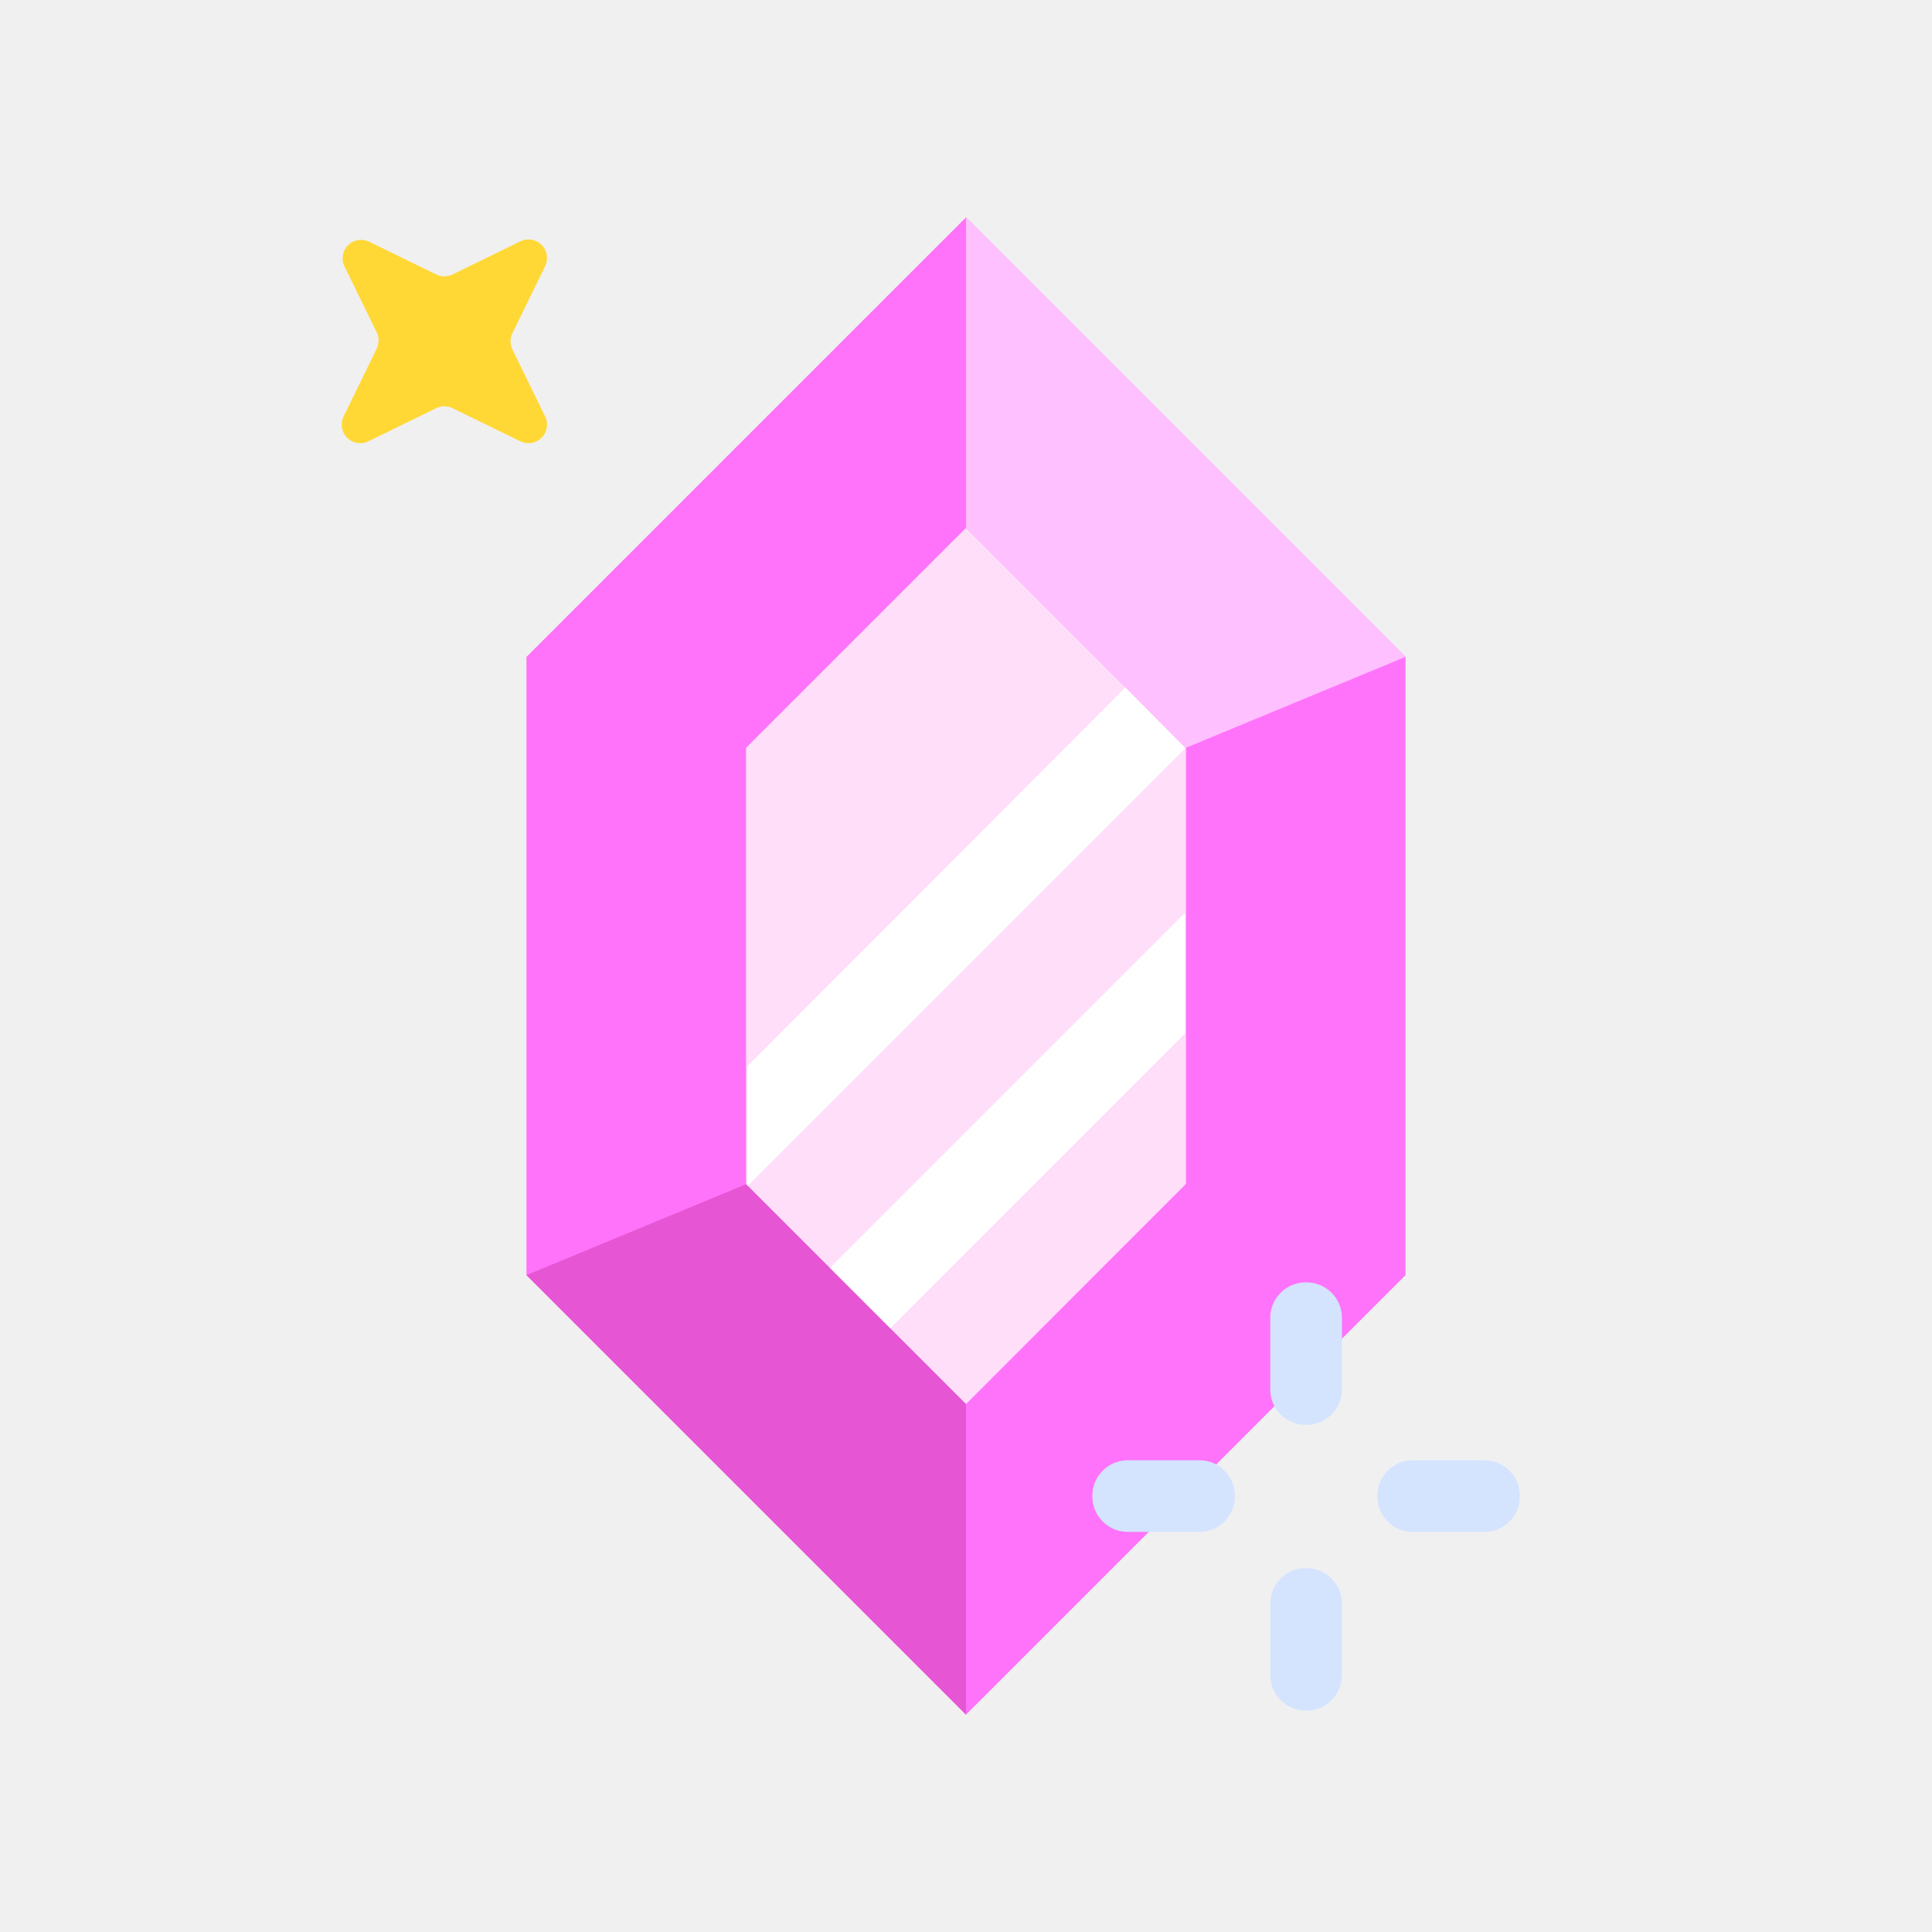
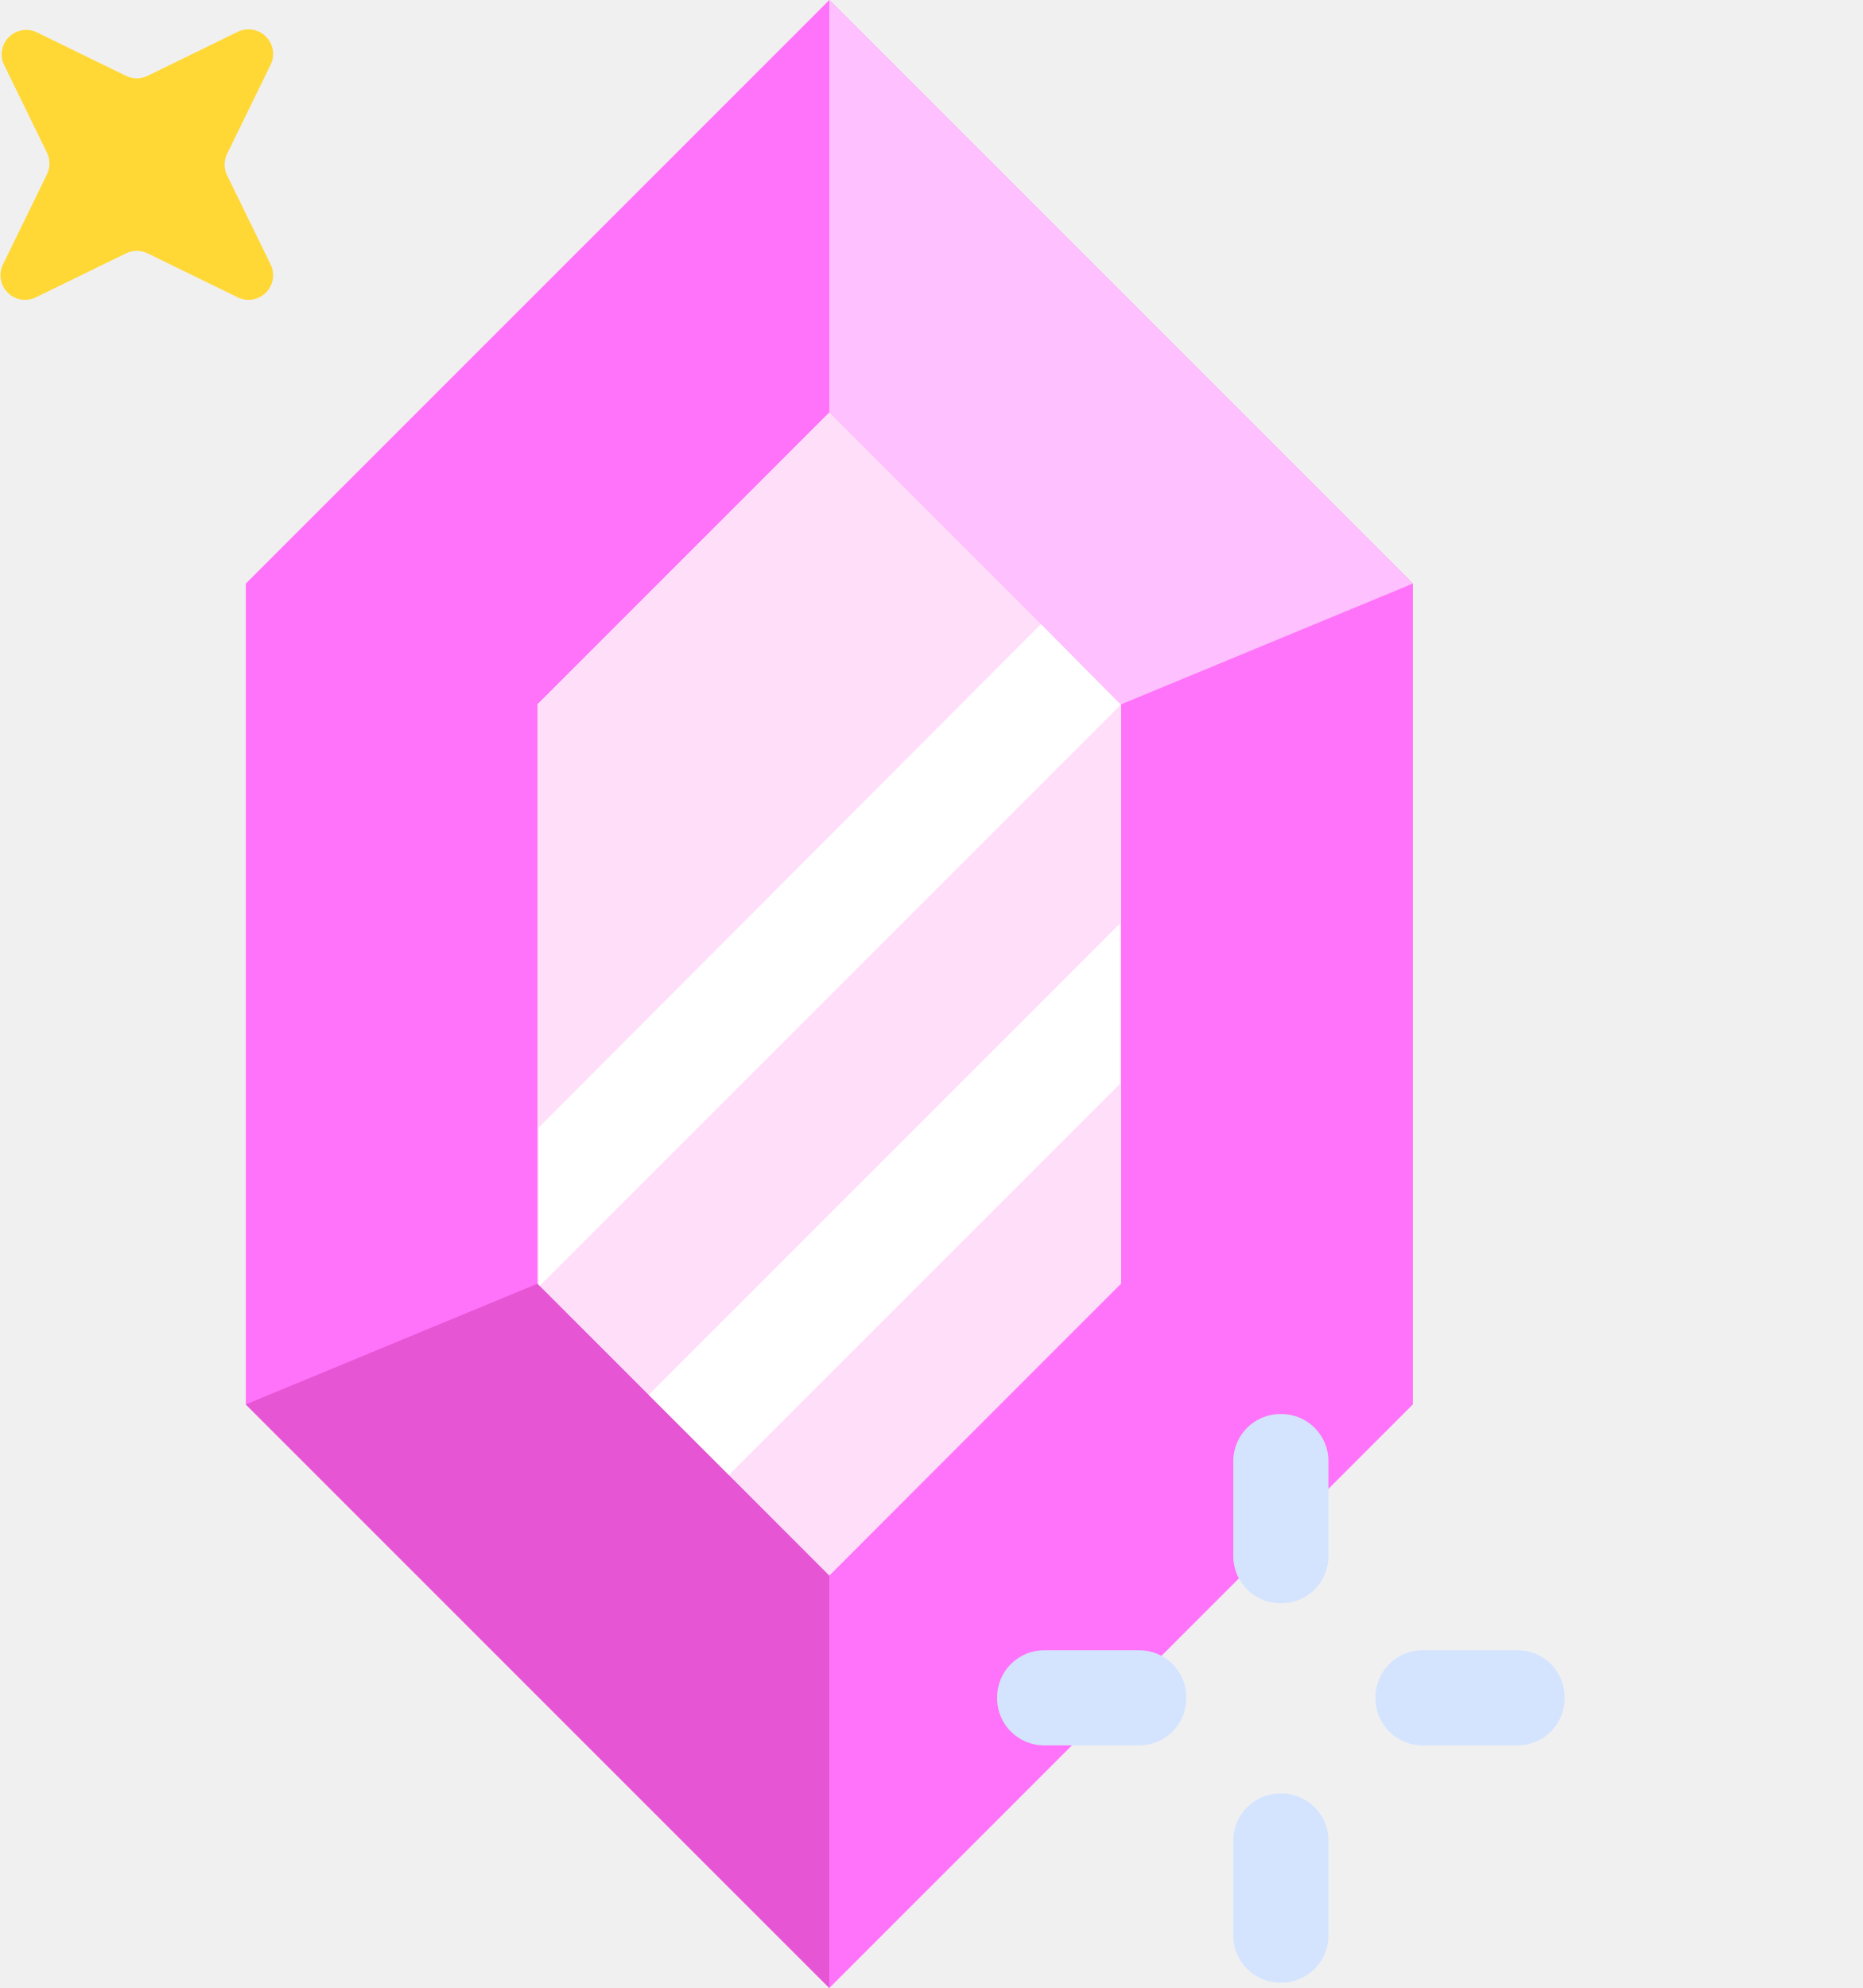
- <svg xmlns="http://www.w3.org/2000/svg" xmlns:xlink="http://www.w3.org/1999/xlink" height="24" width="24">
+ <svg xmlns="http://www.w3.org/2000/svg" xmlns:xlink="http://www.w3.org/1999/xlink" viewBox="4.24 2.7 17.43 18.6">
  <path d="M6.36 4.33l.41.84a.23.23 0 0 1-.042.268.23.23 0 0 1-.268.042l-.84-.41a.23.23 0 0 0-.2 0l-.84.41a.23.23 0 0 1-.268-.042.23.23 0 0 1-.042-.268l.41-.84a.23.23 0 0 0 0-.2l-.41-.84a.23.23 0 0 1 .058-.248A.23.23 0 0 1 4.58 3l.84.41a.23.23 0 0 0 .2 0L6.46 3a.23.23 0 0 1 .268.042.23.23 0 0 1 .042.268l-.41.84a.23.23 0 0 0 0 .18z" fill="#ffd836" />
  <path d="M12 2.7L6.54 8.16v7.68L12 21.3l5.46-5.46V8.16zm2.73 12L12 17.44l-2.73-2.73V9.29L12 6.56l2.73 2.73z" fill="#ff73fa" />
  <path d="M12 2.7v3.86l2.73 2.73 2.73-1.13z" fill="#ffc0ff" />
  <path d="M9.27 14.71l-2.73 1.13L12 21.3v-3.86z" fill="#e655d4" />
  <g fill="#d4e4ff">
    <use xlink:href="#B" />
    <use xlink:href="#B" y="3.55" />
    <use xlink:href="#C" />
    <use xlink:href="#C" x="3.54" />
  </g>
  <path d="M9.27 9.29v5.42L12 17.44l2.73-2.73V9.29L12 6.56z" fill="#ffdef9" />
  <path d="M14.72 9.29v.01l-5.43 5.43-.01-.01v-1.47l4.7-4.71zm0 2.05v1.5l-3.66 3.66-.75-.75z" fill="#fff" />
  <defs>
    <path id="B" d="M16.22 17.7h.01a.44.44 0 0 0 .44-.44v-.89a.44.44 0 0 0-.44-.44h-.01a.44.44 0 0 0-.44.44v.89a.44.44 0 0 0 .44.44z" />
    <path id="C" d="M15.34 18.59v-.01a.44.44 0 0 0-.44-.44h-.89a.44.44 0 0 0-.44.44v.01a.44.44 0 0 0 .44.44h.89a.44.44 0 0 0 .44-.44z" />
  </defs>
</svg>
